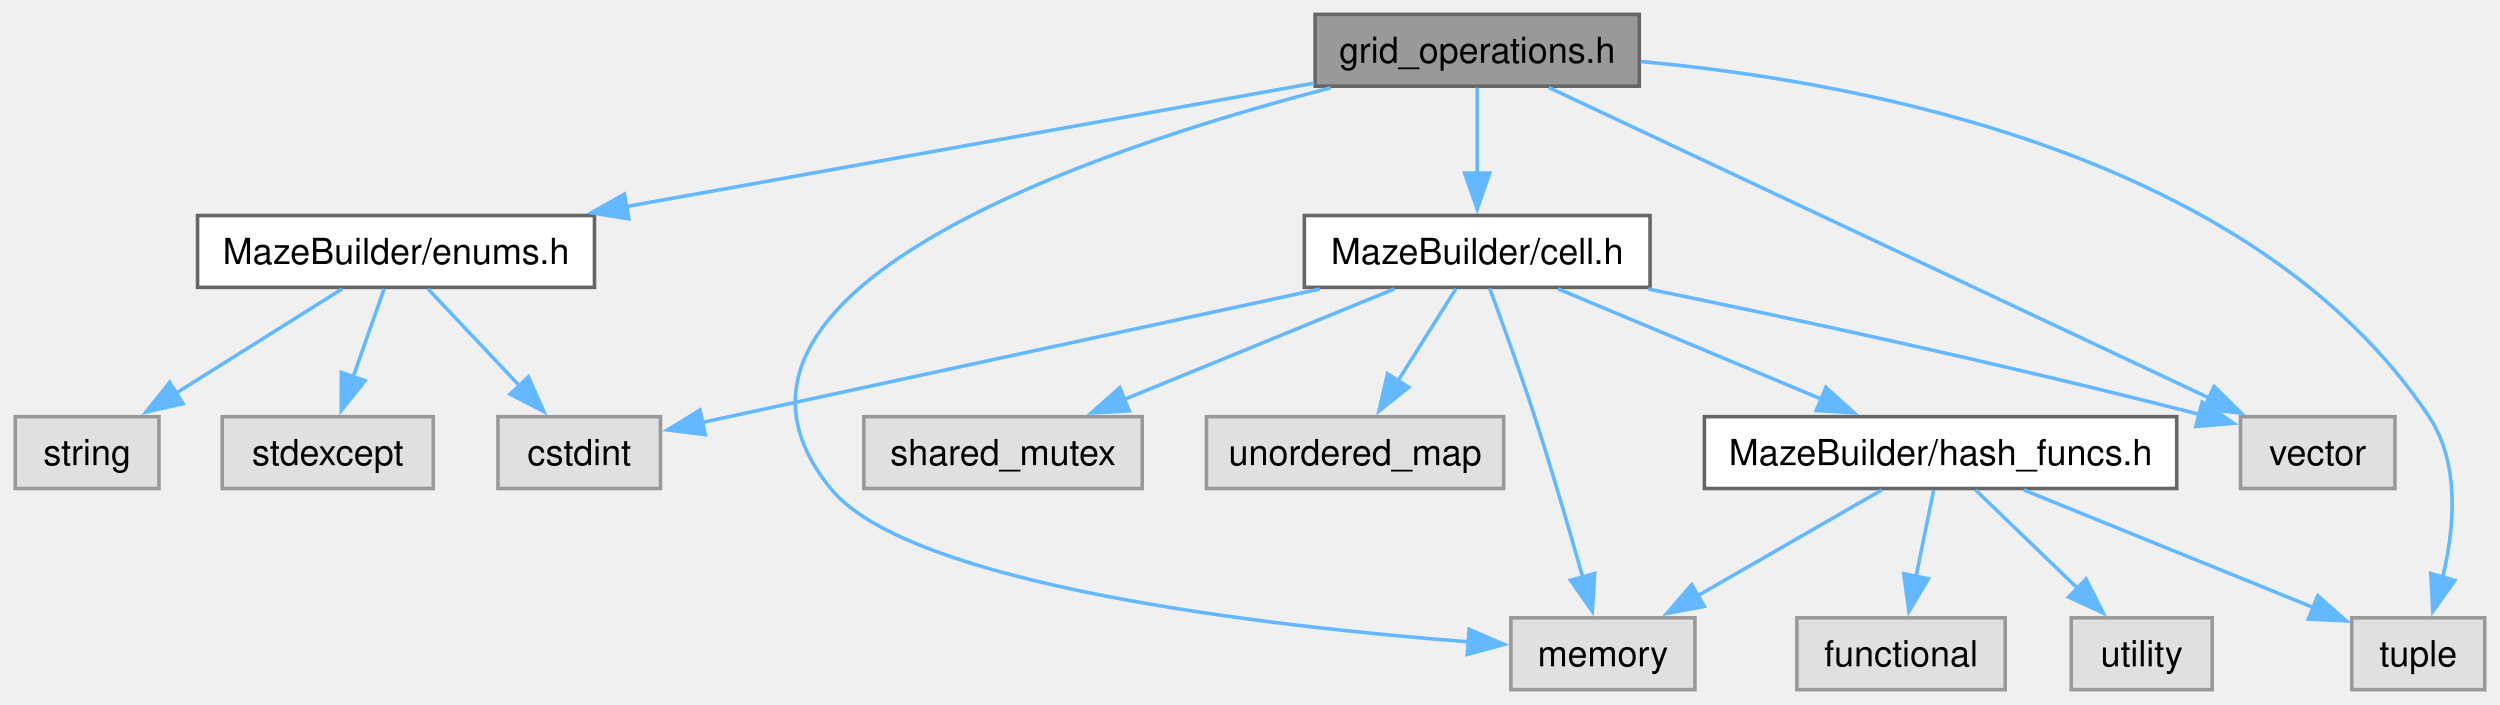
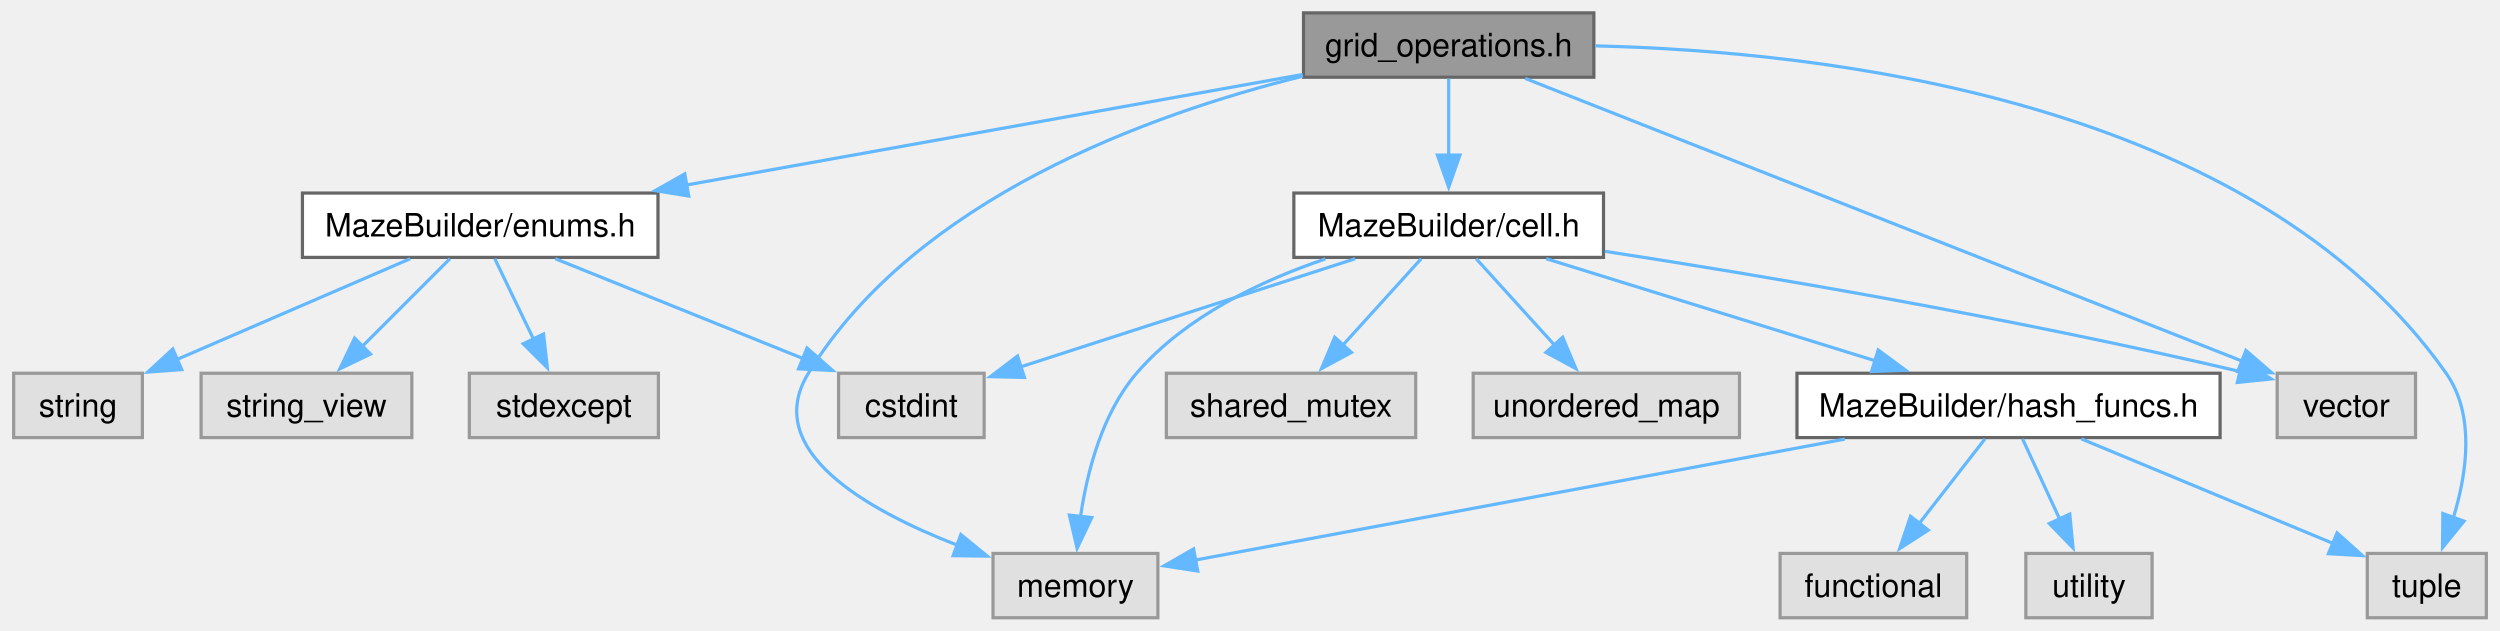
- <svg xmlns="http://www.w3.org/2000/svg" xmlns:xlink="http://www.w3.org/1999/xlink" width="696pt" height="196pt" viewBox="0.00 0.00 695.50 196.00">
+ <svg xmlns="http://www.w3.org/2000/svg" xmlns:xlink="http://www.w3.org/1999/xlink" width="777pt" height="196pt" viewBox="0.00 0.00 776.50 196.00">
  <g id="graph0" class="graph" transform="scale(1 1) rotate(0) translate(4 192)">
    <g id="Node000001" class="node">
      <g id="a_Node000001">
        <a xlink:title=" ">
-           <polygon fill="#999999" stroke="#666666" points="452.12,-188 361.88,-188 361.88,-168 452.12,-168 452.12,-188" />
-           <text text-anchor="middle" x="407" y="-174.5" font-family="Helvetica,sans-Serif" font-size="10.00">grid_operations.h</text>
+           <polygon fill="#999999" stroke="#666666" points="491.12,-188 400.88,-188 400.88,-168 491.12,-168 491.12,-188" />
+           <text text-anchor="middle" x="446" y="-174.5" font-family="Helvetica,sans-Serif" font-size="10.00">grid_operations.h</text>
        </a>
      </g>
    </g>
    <g id="Node000002" class="node">
      <g id="a_Node000002">
        <a xlink:href="cell_8h.html" target="_top" xlink:title=" ">
-           <polygon fill="white" stroke="#666666" points="455.12,-132 358.88,-132 358.88,-112 455.12,-112 455.12,-132" />
-           <text text-anchor="middle" x="407" y="-118.5" font-family="Helvetica,sans-Serif" font-size="10.00">MazeBuilder/cell.h</text>
+           <polygon fill="white" stroke="#666666" points="494.12,-132 397.88,-132 397.88,-112 494.12,-112 494.12,-132" />
+           <text text-anchor="middle" x="446" y="-118.5" font-family="Helvetica,sans-Serif" font-size="10.00">MazeBuilder/cell.h</text>
        </a>
      </g>
    </g>
    <g id="edge1_Node000001_Node000002" class="edge">
      <g id="a_edge1_Node000001_Node000002">
        <a xlink:title=" ">
-           <path fill="none" stroke="#63b8ff" d="M407,-167.59C407,-161.01 407,-151.96 407,-143.73" />
-           <polygon fill="#63b8ff" stroke="#63b8ff" points="410.5,-143.81 407,-133.81 403.5,-143.81 410.5,-143.81" />
+           <path fill="none" stroke="#63b8ff" d="M446,-167.59C446,-161.01 446,-151.96 446,-143.73" />
+           <polygon fill="#63b8ff" stroke="#63b8ff" points="449.5,-143.81 446,-133.81 442.5,-143.81 449.5,-143.81" />
        </a>
      </g>
    </g>
    <g id="Node000004" class="node">
      <g id="a_Node000004">
        <a xlink:title=" ">
-           <polygon fill="#e0e0e0" stroke="#999999" points="467.62,-20 416.38,-20 416.38,0 467.62,0 467.62,-20" />
-           <text text-anchor="middle" x="442" y="-6.5" font-family="Helvetica,sans-Serif" font-size="10.00">memory</text>
-         </a>
-       </g>
-     </g>
-     <g id="edge16_Node000001_Node000004" class="edge">
-       <g id="a_edge16_Node000001_Node000004">
-         <a xlink:title=" ">
-           <path fill="none" stroke="#63b8ff" d="M366.2,-167.55C300.36,-150.45 182.36,-110.94 227,-56 248.95,-28.98 348.98,-17.61 404.53,-13.31" />
-           <polygon fill="#63b8ff" stroke="#63b8ff" points="404.76,-16.8 414.48,-12.59 404.25,-9.82 404.76,-16.8" />
+           <polygon fill="#e0e0e0" stroke="#999999" points="355.62,-20 304.38,-20 304.38,0 355.62,0 355.62,-20" />
+           <text text-anchor="middle" x="330" y="-6.5" font-family="Helvetica,sans-Serif" font-size="10.00">memory</text>
+         </a>
+       </g>
+     </g>
+     <g id="edge17_Node000001_Node000004" class="edge">
+       <g id="a_edge17_Node000001_Node000004">
+         <a xlink:title=" ">
+           <path fill="none" stroke="#63b8ff" d="M400.68,-168.33C353,-156.53 280.34,-130.32 247,-76 232.35,-52.14 264.84,-33.59 293.37,-22.52" />
+           <polygon fill="#63b8ff" stroke="#63b8ff" points="294.38,-25.88 302.58,-19.16 291.98,-19.3 294.38,-25.88" />
        </a>
      </g>
    </g>
    <g id="Node000007" class="node">
      <g id="a_Node000007">
        <a xlink:title=" ">
-           <polygon fill="#e0e0e0" stroke="#999999" points="662.5,-76 619.5,-76 619.5,-56 662.5,-56 662.5,-76" />
-           <text text-anchor="middle" x="641" y="-62.5" font-family="Helvetica,sans-Serif" font-size="10.00">vector</text>
-         </a>
-       </g>
-     </g>
-     <g id="edge18_Node000001_Node000007" class="edge">
-       <g id="a_edge18_Node000001_Node000007">
-         <a xlink:title=" ">
-           <path fill="none" stroke="#63b8ff" d="M426.95,-167.62C468.05,-148.3 562.37,-103.96 610.91,-81.14" />
-           <polygon fill="#63b8ff" stroke="#63b8ff" points="612.17,-84.42 619.73,-77 609.19,-78.09 612.17,-84.42" />
+           <polygon fill="#e0e0e0" stroke="#999999" points="746.5,-76 703.5,-76 703.5,-56 746.5,-56 746.5,-76" />
+           <text text-anchor="middle" x="725" y="-62.5" font-family="Helvetica,sans-Serif" font-size="10.00">vector</text>
+         </a>
+       </g>
+     </g>
+     <g id="edge19_Node000001_Node000007" class="edge">
+       <g id="a_edge19_Node000001_Node000007">
+         <a xlink:title=" ">
+           <path fill="none" stroke="#63b8ff" d="M469.79,-167.62C519.82,-147.89 636,-102.09 692.7,-79.73" />
+           <polygon fill="#63b8ff" stroke="#63b8ff" points="693.79,-83.07 701.8,-76.15 691.22,-76.56 693.79,-83.07" />
        </a>
      </g>
    </g>
    <g id="Node000010" class="node">
      <g id="a_Node000010">
        <a xlink:title=" ">
-           <polygon fill="#e0e0e0" stroke="#999999" points="687.5,-20 650.5,-20 650.5,0 687.5,0 687.5,-20" />
-           <text text-anchor="middle" x="669" y="-6.5" font-family="Helvetica,sans-Serif" font-size="10.00">tuple</text>
-         </a>
-       </g>
-     </g>
-     <g id="edge17_Node000001_Node000010" class="edge">
-       <g id="a_edge17_Node000001_Node000010">
-         <a xlink:title=" ">
-           <path fill="none" stroke="#63b8ff" d="M452.55,-174.88C514.59,-169.22 623.49,-148.84 672,-76 680.72,-62.91 679.07,-44.83 675.75,-31.07" />
-           <polygon fill="#63b8ff" stroke="#63b8ff" points="679.19,-30.39 673.04,-21.76 672.47,-32.34 679.19,-30.39" />
+           <polygon fill="#e0e0e0" stroke="#999999" points="768.5,-20 731.5,-20 731.5,0 768.5,0 768.5,-20" />
+           <text text-anchor="middle" x="750" y="-6.5" font-family="Helvetica,sans-Serif" font-size="10.00">tuple</text>
+         </a>
+       </g>
+     </g>
+     <g id="edge18_Node000001_Node000010" class="edge">
+       <g id="a_edge18_Node000001_Node000010">
+         <a xlink:title=" ">
+           <path fill="none" stroke="#63b8ff" d="M491.55,-177.74C562.14,-176.09 696.07,-161.18 756,-76 765.08,-63.1 762.51,-45 758.27,-31.18" />
+           <polygon fill="#63b8ff" stroke="#63b8ff" points="761.57,-30.02 754.89,-21.8 754.99,-32.39 761.57,-30.02" />
        </a>
      </g>
    </g>
    <g id="Node000012" class="node">
      <g id="a_Node000012">
-         <a xlink:href="enums_8h.html" target="_top" xlink:title="Enumerations for the maze builder program.">
-           <polygon fill="white" stroke="#666666" points="161.25,-132 50.75,-132 50.75,-112 161.25,-112 161.25,-132" />
-           <text text-anchor="middle" x="106" y="-118.5" font-family="Helvetica,sans-Serif" font-size="10.00">MazeBuilder/enums.h</text>
+         <a xlink:href="enums_8h.html" target="_top" xlink:title="Enumerations and utilities for the maze builder program.">
+           <polygon fill="white" stroke="#666666" points="200.25,-132 89.75,-132 89.75,-112 200.25,-112 200.25,-132" />
+           <text text-anchor="middle" x="145" y="-118.5" font-family="Helvetica,sans-Serif" font-size="10.00">MazeBuilder/enums.h</text>
        </a>
      </g>
    </g>
    <g id="edge12_Node000001_Node000012" class="edge">
      <g id="a_edge12_Node000001_Node000012">
        <a xlink:title=" ">
-           <path fill="none" stroke="#63b8ff" d="M361.61,-168.86C310.65,-159.71 227.57,-144.81 170.02,-134.49" />
-           <polygon fill="#63b8ff" stroke="#63b8ff" points="170.82,-131.07 160.36,-132.75 169.58,-137.96 170.82,-131.07" />
+           <path fill="none" stroke="#63b8ff" d="M400.61,-168.86C349.65,-159.71 266.57,-144.81 209.02,-134.49" />
+           <polygon fill="#63b8ff" stroke="#63b8ff" points="209.82,-131.07 199.36,-132.75 208.58,-137.96 209.82,-131.07" />
        </a>
      </g>
    </g>
    <g id="Node000003" class="node">
      <g id="a_Node000003">
        <a xlink:title=" ">
-           <polygon fill="#e0e0e0" stroke="#999999" points="179.62,-76 134.38,-76 134.38,-56 179.62,-56 179.62,-76" />
-           <text text-anchor="middle" x="157" y="-62.5" font-family="Helvetica,sans-Serif" font-size="10.00">cstdint</text>
+           <polygon fill="#e0e0e0" stroke="#999999" points="301.62,-76 256.38,-76 256.38,-56 301.62,-56 301.62,-76" />
+           <text text-anchor="middle" x="279" y="-62.5" font-family="Helvetica,sans-Serif" font-size="10.00">cstdint</text>
        </a>
      </g>
    </g>
    <g id="edge2_Node000002_Node000003" class="edge">
      <g id="a_edge2_Node000002_Node000003">
        <a xlink:title=" ">
-           <path fill="none" stroke="#63b8ff" d="M363.17,-111.53C314.19,-100.95 235.92,-84.05 191.24,-74.39" />
-           <polygon fill="#63b8ff" stroke="#63b8ff" points="192.1,-71 181.58,-72.31 190.62,-77.84 192.1,-71" />
+           <path fill="none" stroke="#63b8ff" d="M416.91,-111.59C387.86,-102.2 343.26,-87.78 312.69,-77.89" />
+           <polygon fill="#63b8ff" stroke="#63b8ff" points="314.15,-74.69 303.56,-74.94 311.99,-81.35 314.15,-74.69" />
        </a>
      </g>
    </g>
    <g id="edge3_Node000002_Node000004" class="edge">
      <g id="a_edge3_Node000002_Node000004">
        <a xlink:title=" ">
-           <path fill="none" stroke="#63b8ff" d="M410.47,-111.75C413.82,-102.68 418.97,-88.46 423,-76 427.83,-61.08 432.78,-44.06 436.42,-31.18" />
-           <polygon fill="#63b8ff" stroke="#63b8ff" points="439.73,-32.34 439.05,-21.77 432.99,-30.46 439.73,-32.34" />
+           <path fill="none" stroke="#63b8ff" d="M407.68,-111.53C387.61,-104.73 364.13,-93.59 349,-76 338.32,-63.58 333.63,-45.42 331.58,-31.45" />
+           <polygon fill="#63b8ff" stroke="#63b8ff" points="335.07,-31.15 330.51,-21.59 328.11,-31.91 335.07,-31.15" />
        </a>
      </g>
    </g>
    <g id="Node000005" class="node">
      <g id="a_Node000005">
        <a xlink:title=" ">
-           <polygon fill="#e0e0e0" stroke="#999999" points="313.75,-76 236.25,-76 236.25,-56 313.75,-56 313.75,-76" />
-           <text text-anchor="middle" x="275" y="-62.5" font-family="Helvetica,sans-Serif" font-size="10.00">shared_mutex</text>
+           <polygon fill="#e0e0e0" stroke="#999999" points="435.75,-76 358.25,-76 358.25,-56 435.75,-56 435.75,-76" />
+           <text text-anchor="middle" x="397" y="-62.5" font-family="Helvetica,sans-Serif" font-size="10.00">shared_mutex</text>
        </a>
      </g>
    </g>
    <g id="edge4_Node000002_Node000005" class="edge">
      <g id="a_edge4_Node000002_Node000005">
        <a xlink:title=" ">
-           <path fill="none" stroke="#63b8ff" d="M384.01,-111.59C363.22,-103.09 332.35,-90.46 308.76,-80.81" />
-           <polygon fill="#63b8ff" stroke="#63b8ff" points="310.15,-77.6 299.57,-77.05 307.5,-84.08 310.15,-77.6" />
+           <path fill="none" stroke="#63b8ff" d="M437.46,-111.59C430.72,-104.16 421.11,-93.58 412.96,-84.58" />
+           <polygon fill="#63b8ff" stroke="#63b8ff" points="415.77,-82.47 406.45,-77.42 410.58,-87.18 415.77,-82.47" />
        </a>
      </g>
    </g>
    <g id="Node000006" class="node">
      <g id="a_Node000006">
        <a xlink:title=" ">
-           <polygon fill="#e0e0e0" stroke="#999999" points="414.38,-76 331.62,-76 331.62,-56 414.38,-56 414.38,-76" />
-           <text text-anchor="middle" x="373" y="-62.5" font-family="Helvetica,sans-Serif" font-size="10.00">unordered_map</text>
+           <polygon fill="#e0e0e0" stroke="#999999" points="536.38,-76 453.62,-76 453.62,-56 536.38,-56 536.38,-76" />
+           <text text-anchor="middle" x="495" y="-62.5" font-family="Helvetica,sans-Serif" font-size="10.00">unordered_map</text>
        </a>
      </g>
    </g>
    <g id="edge5_Node000002_Node000006" class="edge">
      <g id="a_edge5_Node000002_Node000006">
        <a xlink:title=" ">
-           <path fill="none" stroke="#63b8ff" d="M401.08,-111.59C396.64,-104.55 390.42,-94.67 384.96,-86" />
-           <polygon fill="#63b8ff" stroke="#63b8ff" points="387.95,-84.18 379.66,-77.58 382.03,-87.91 387.95,-84.18" />
+           <path fill="none" stroke="#63b8ff" d="M454.54,-111.59C461.28,-104.16 470.89,-93.58 479.04,-84.58" />
+           <polygon fill="#63b8ff" stroke="#63b8ff" points="481.42,-87.18 485.55,-77.42 476.23,-82.47 481.42,-87.18" />
        </a>
      </g>
    </g>
    <g id="edge6_Node000002_Node000007" class="edge">
      <g id="a_edge6_Node000002_Node000007">
        <a xlink:title=" ">
-           <path fill="none" stroke="#63b8ff" d="M454.64,-111.54C493.63,-103.56 550.43,-91.41 607.97,-76.66" />
-           <polygon fill="#63b8ff" stroke="#63b8ff" points="608.83,-80.05 617.63,-74.16 607.07,-73.27 608.83,-80.05" />
+           <path fill="none" stroke="#63b8ff" d="M494.54,-113.89C542.6,-106.48 618.48,-93.79 692.26,-76.46" />
+           <polygon fill="#63b8ff" stroke="#63b8ff" points="692.73,-79.95 701.65,-74.22 691.11,-73.14 692.73,-79.95" />
        </a>
      </g>
    </g>
    <g id="Node000008" class="node">
      <g id="a_Node000008">
        <a xlink:href="hash__funcs_8h.html" target="_top" xlink:title=" ">
-           <polygon fill="white" stroke="#666666" points="601.75,-76 470.25,-76 470.25,-56 601.75,-56 601.75,-76" />
-           <text text-anchor="middle" x="536" y="-62.5" font-family="Helvetica,sans-Serif" font-size="10.00">MazeBuilder/hash_funcs.h</text>
+           <polygon fill="white" stroke="#666666" points="685.75,-76 554.25,-76 554.25,-56 685.75,-56 685.75,-76" />
+           <text text-anchor="middle" x="620" y="-62.5" font-family="Helvetica,sans-Serif" font-size="10.00">MazeBuilder/hash_funcs.h</text>
        </a>
      </g>
    </g>
    <g id="edge7_Node000002_Node000008" class="edge">
      <g id="a_edge7_Node000002_Node000008">
        <a xlink:title=" ">
-           <path fill="none" stroke="#63b8ff" d="M429.47,-111.59C449.79,-103.09 479.95,-90.46 503.01,-80.81" />
-           <polygon fill="#63b8ff" stroke="#63b8ff" points="504.09,-84.15 511.96,-77.06 501.38,-77.7 504.09,-84.15" />
+           <path fill="none" stroke="#63b8ff" d="M476.31,-111.59C504.7,-102.78 547.37,-89.54 578.83,-79.78" />
+           <polygon fill="#63b8ff" stroke="#63b8ff" points="579.5,-83.23 588.01,-76.93 577.42,-76.55 579.5,-83.23" />
        </a>
      </g>
    </g>
    <g id="edge9_Node000008_Node000004" class="edge">
      <g id="a_edge9_Node000008_Node000004">
        <a xlink:title=" ">
-           <path fill="none" stroke="#63b8ff" d="M519.63,-55.59C505.43,-47.44 484.62,-35.48 468.12,-26" />
-           <polygon fill="#63b8ff" stroke="#63b8ff" points="470.23,-23.18 459.81,-21.23 466.74,-29.25 470.23,-23.18" />
+           <path fill="none" stroke="#63b8ff" d="M569.15,-55.53C511.43,-44.78 418.65,-27.51 367.26,-17.94" />
+           <polygon fill="#63b8ff" stroke="#63b8ff" points="368.01,-14.52 357.53,-16.13 366.72,-21.4 368.01,-14.52" />
        </a>
      </g>
    </g>
    <g id="Node000009" class="node">
      <g id="a_Node000009">
        <a xlink:title=" ">
-           <polygon fill="#e0e0e0" stroke="#999999" points="554,-20 496,-20 496,0 554,0 554,-20" />
-           <text text-anchor="middle" x="525" y="-6.5" font-family="Helvetica,sans-Serif" font-size="10.00">functional</text>
+           <polygon fill="#e0e0e0" stroke="#999999" points="607,-20 549,-20 549,0 607,0 607,-20" />
+           <text text-anchor="middle" x="578" y="-6.5" font-family="Helvetica,sans-Serif" font-size="10.00">functional</text>
        </a>
      </g>
    </g>
    <g id="edge8_Node000008_Node000009" class="edge">
      <g id="a_edge8_Node000008_Node000009">
        <a xlink:title=" ">
-           <path fill="none" stroke="#63b8ff" d="M534.08,-55.59C532.73,-48.93 530.86,-39.75 529.16,-31.44" />
-           <polygon fill="#63b8ff" stroke="#63b8ff" points="532.62,-30.88 527.2,-21.78 525.76,-32.28 532.62,-30.88" />
+           <path fill="none" stroke="#63b8ff" d="M612.68,-55.59C607.02,-48.32 599.01,-38.02 592.11,-29.15" />
+           <polygon fill="#63b8ff" stroke="#63b8ff" points="595.06,-27.24 586.16,-21.49 589.54,-31.54 595.06,-27.24" />
        </a>
      </g>
    </g>
    <g id="edge10_Node000008_Node000010" class="edge">
      <g id="a_edge10_Node000008_Node000010">
        <a xlink:title=" ">
-           <path fill="none" stroke="#63b8ff" d="M559.17,-55.59C581.63,-46.47 615.77,-32.61 640.02,-22.77" />
-           <polygon fill="#63b8ff" stroke="#63b8ff" points="641.03,-26.13 648.98,-19.13 638.4,-19.65 641.03,-26.13" />
+           <path fill="none" stroke="#63b8ff" d="M642.64,-55.59C664.37,-46.57 697.29,-32.9 720.94,-23.07" />
+           <polygon fill="#63b8ff" stroke="#63b8ff" points="722.11,-26.38 730,-19.31 719.42,-19.91 722.11,-26.38" />
        </a>
      </g>
    </g>
    <g id="Node000011" class="node">
      <g id="a_Node000011">
        <a xlink:title=" ">
-           <polygon fill="#e0e0e0" stroke="#999999" points="611.62,-20 572.38,-20 572.38,0 611.62,0 611.62,-20" />
-           <text text-anchor="middle" x="592" y="-6.5" font-family="Helvetica,sans-Serif" font-size="10.00">utility</text>
+           <polygon fill="#e0e0e0" stroke="#999999" points="664.62,-20 625.38,-20 625.38,0 664.62,0 664.62,-20" />
+           <text text-anchor="middle" x="645" y="-6.5" font-family="Helvetica,sans-Serif" font-size="10.00">utility</text>
        </a>
      </g>
    </g>
    <g id="edge11_Node000008_Node000011" class="edge">
      <g id="a_edge11_Node000008_Node000011">
        <a xlink:title=" ">
-           <path fill="none" stroke="#63b8ff" d="M545.75,-55.59C553.62,-48.01 564.9,-37.13 574.35,-28.02" />
-           <polygon fill="#63b8ff" stroke="#63b8ff" points="576.5,-30.81 581.27,-21.35 571.64,-25.77 576.5,-30.81" />
+           <path fill="none" stroke="#63b8ff" d="M624.35,-55.59C627.55,-48.7 631.99,-39.1 635.94,-30.57" />
+           <polygon fill="#63b8ff" stroke="#63b8ff" points="639.03,-32.22 640.06,-21.67 632.68,-29.28 639.03,-32.22" />
        </a>
      </g>
    </g>
    <g id="edge13_Node000012_Node000003" class="edge">
      <g id="a_edge13_Node000012_Node000003">
        <a xlink:title=" ">
-           <path fill="none" stroke="#63b8ff" d="M114.88,-111.59C121.9,-104.16 131.9,-93.58 140.39,-84.58" />
-           <polygon fill="#63b8ff" stroke="#63b8ff" points="142.86,-87.07 147.18,-77.4 137.77,-82.27 142.86,-87.07" />
+           <path fill="none" stroke="#63b8ff" d="M168.34,-111.59C189.67,-103 221.45,-90.19 245.49,-80.5" />
+           <polygon fill="#63b8ff" stroke="#63b8ff" points="246.56,-83.85 254.52,-76.86 243.94,-77.36 246.56,-83.85" />
        </a>
      </g>
    </g>
    <g id="Node000013" class="node">
      <g id="a_Node000013">
        <a xlink:title=" ">
          <polygon fill="#e0e0e0" stroke="#999999" points="40,-76 0,-76 0,-56 40,-56 40,-76" />
          <text text-anchor="middle" x="20" y="-62.5" font-family="Helvetica,sans-Serif" font-size="10.00">string</text>
        </a>
      </g>
    </g>
    <g id="edge14_Node000012_Node000013" class="edge">
      <g id="a_edge14_Node000012_Node000013">
        <a xlink:title=" ">
-           <path fill="none" stroke="#63b8ff" d="M91.02,-111.59C78.27,-103.59 59.71,-91.93 44.76,-82.54" />
-           <polygon fill="#63b8ff" stroke="#63b8ff" points="46.71,-79.64 36.38,-77.28 42.99,-85.57 46.71,-79.64" />
+           <path fill="none" stroke="#63b8ff" d="M123.23,-111.59C103.15,-102.92 73.14,-89.96 50.65,-80.24" />
+           <polygon fill="#63b8ff" stroke="#63b8ff" points="52.24,-77.12 41.67,-76.36 49.46,-83.54 52.24,-77.12" />
        </a>
      </g>
    </g>
    <g id="Node000014" class="node">
      <g id="a_Node000014">
        <a xlink:title=" ">
-           <polygon fill="#e0e0e0" stroke="#999999" points="116.38,-76 57.62,-76 57.62,-56 116.38,-56 116.38,-76" />
-           <text text-anchor="middle" x="87" y="-62.5" font-family="Helvetica,sans-Serif" font-size="10.00">stdexcept</text>
+           <polygon fill="#e0e0e0" stroke="#999999" points="123.75,-76 58.25,-76 58.25,-56 123.75,-56 123.75,-76" />
+           <text text-anchor="middle" x="91" y="-62.5" font-family="Helvetica,sans-Serif" font-size="10.00">string_view</text>
        </a>
      </g>
    </g>
    <g id="edge15_Node000012_Node000014" class="edge">
      <g id="a_edge15_Node000012_Node000014">
        <a xlink:title=" ">
-           <path fill="none" stroke="#63b8ff" d="M102.69,-111.59C100.32,-104.86 97.04,-95.53 94.09,-87.15" />
-           <polygon fill="#63b8ff" stroke="#63b8ff" points="97.39,-86 90.77,-77.73 90.79,-88.32 97.39,-86" />
+           <path fill="none" stroke="#63b8ff" d="M135.59,-111.59C128.08,-104.08 117.35,-93.35 108.3,-84.3" />
+           <polygon fill="#63b8ff" stroke="#63b8ff" points="110.91,-81.96 101.37,-77.37 105.96,-86.91 110.91,-81.96" />
+         </a>
+       </g>
+     </g>
+     <g id="Node000015" class="node">
+       <g id="a_Node000015">
+         <a xlink:title=" ">
+           <polygon fill="#e0e0e0" stroke="#999999" points="200.38,-76 141.62,-76 141.62,-56 200.38,-56 200.38,-76" />
+           <text text-anchor="middle" x="171" y="-62.5" font-family="Helvetica,sans-Serif" font-size="10.00">stdexcept</text>
+         </a>
+       </g>
+     </g>
+     <g id="edge16_Node000012_Node000015" class="edge">
+       <g id="a_edge16_Node000012_Node000015">
+         <a xlink:title=" ">
+           <path fill="none" stroke="#63b8ff" d="M149.53,-111.59C152.85,-104.7 157.47,-95.1 161.58,-86.57" />
+           <polygon fill="#63b8ff" stroke="#63b8ff" points="164.68,-88.19 165.87,-77.66 158.37,-85.15 164.68,-88.19" />
        </a>
      </g>
    </g>
  </g>
</svg>
